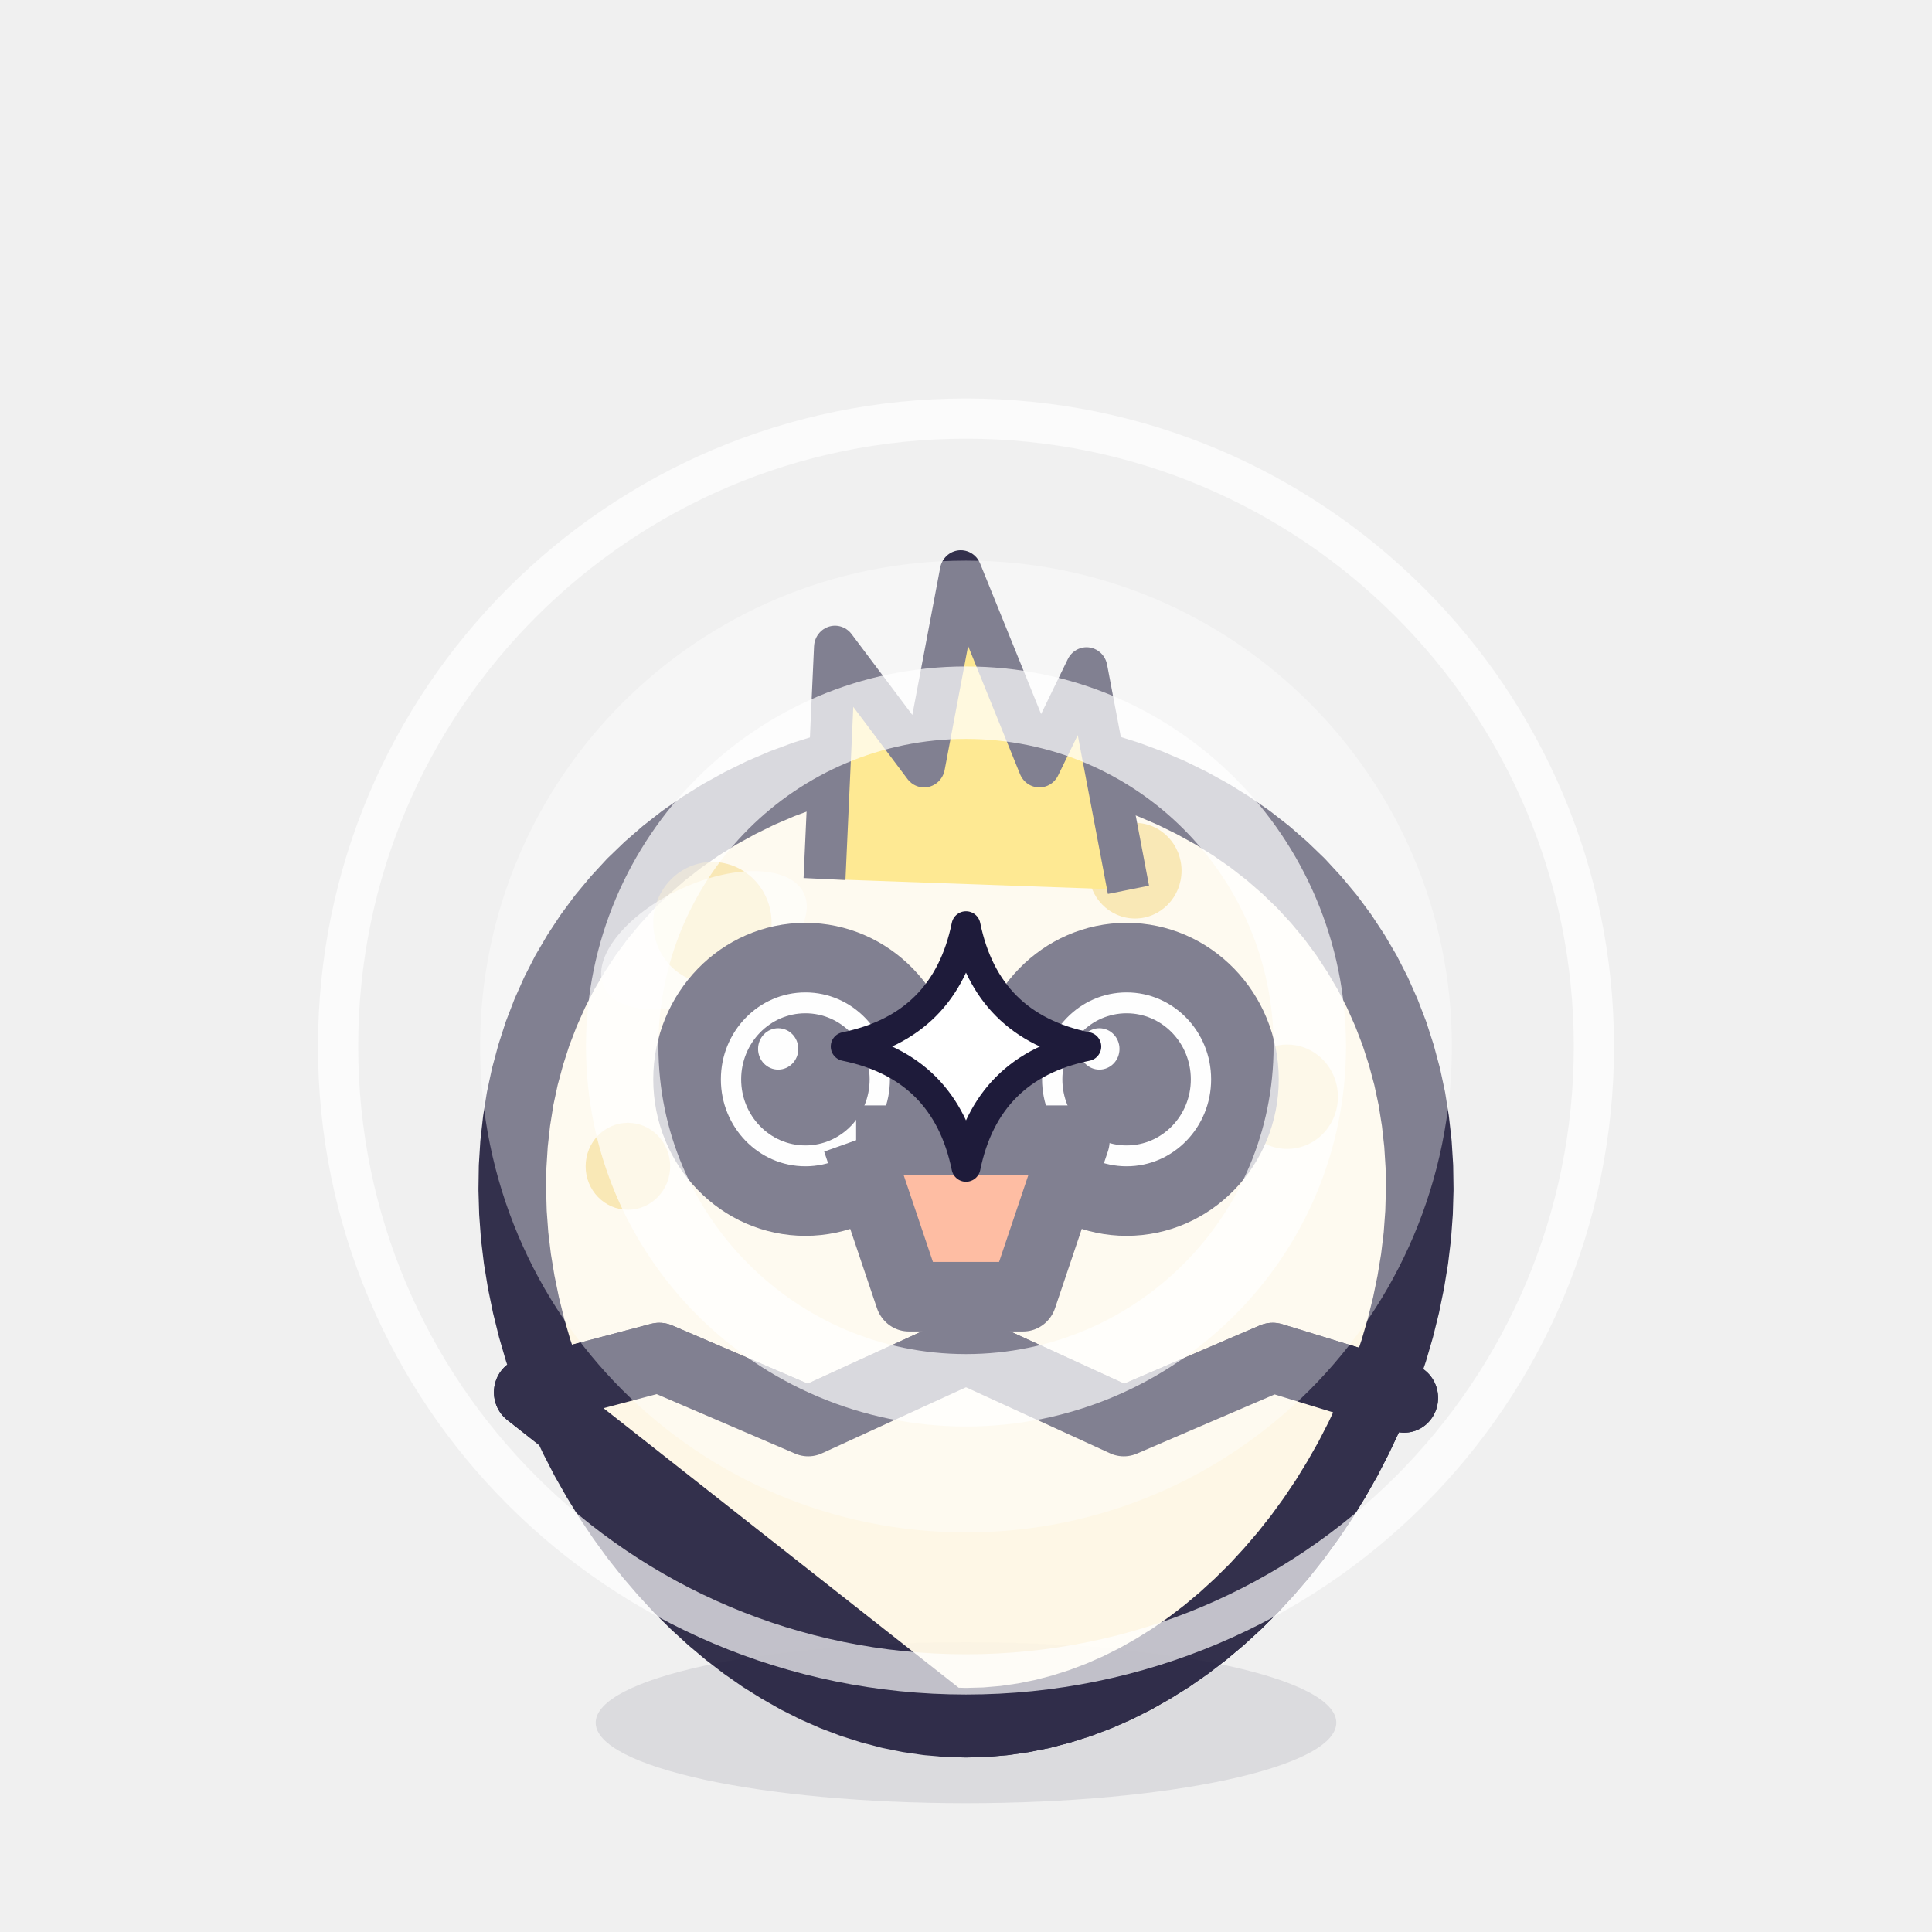
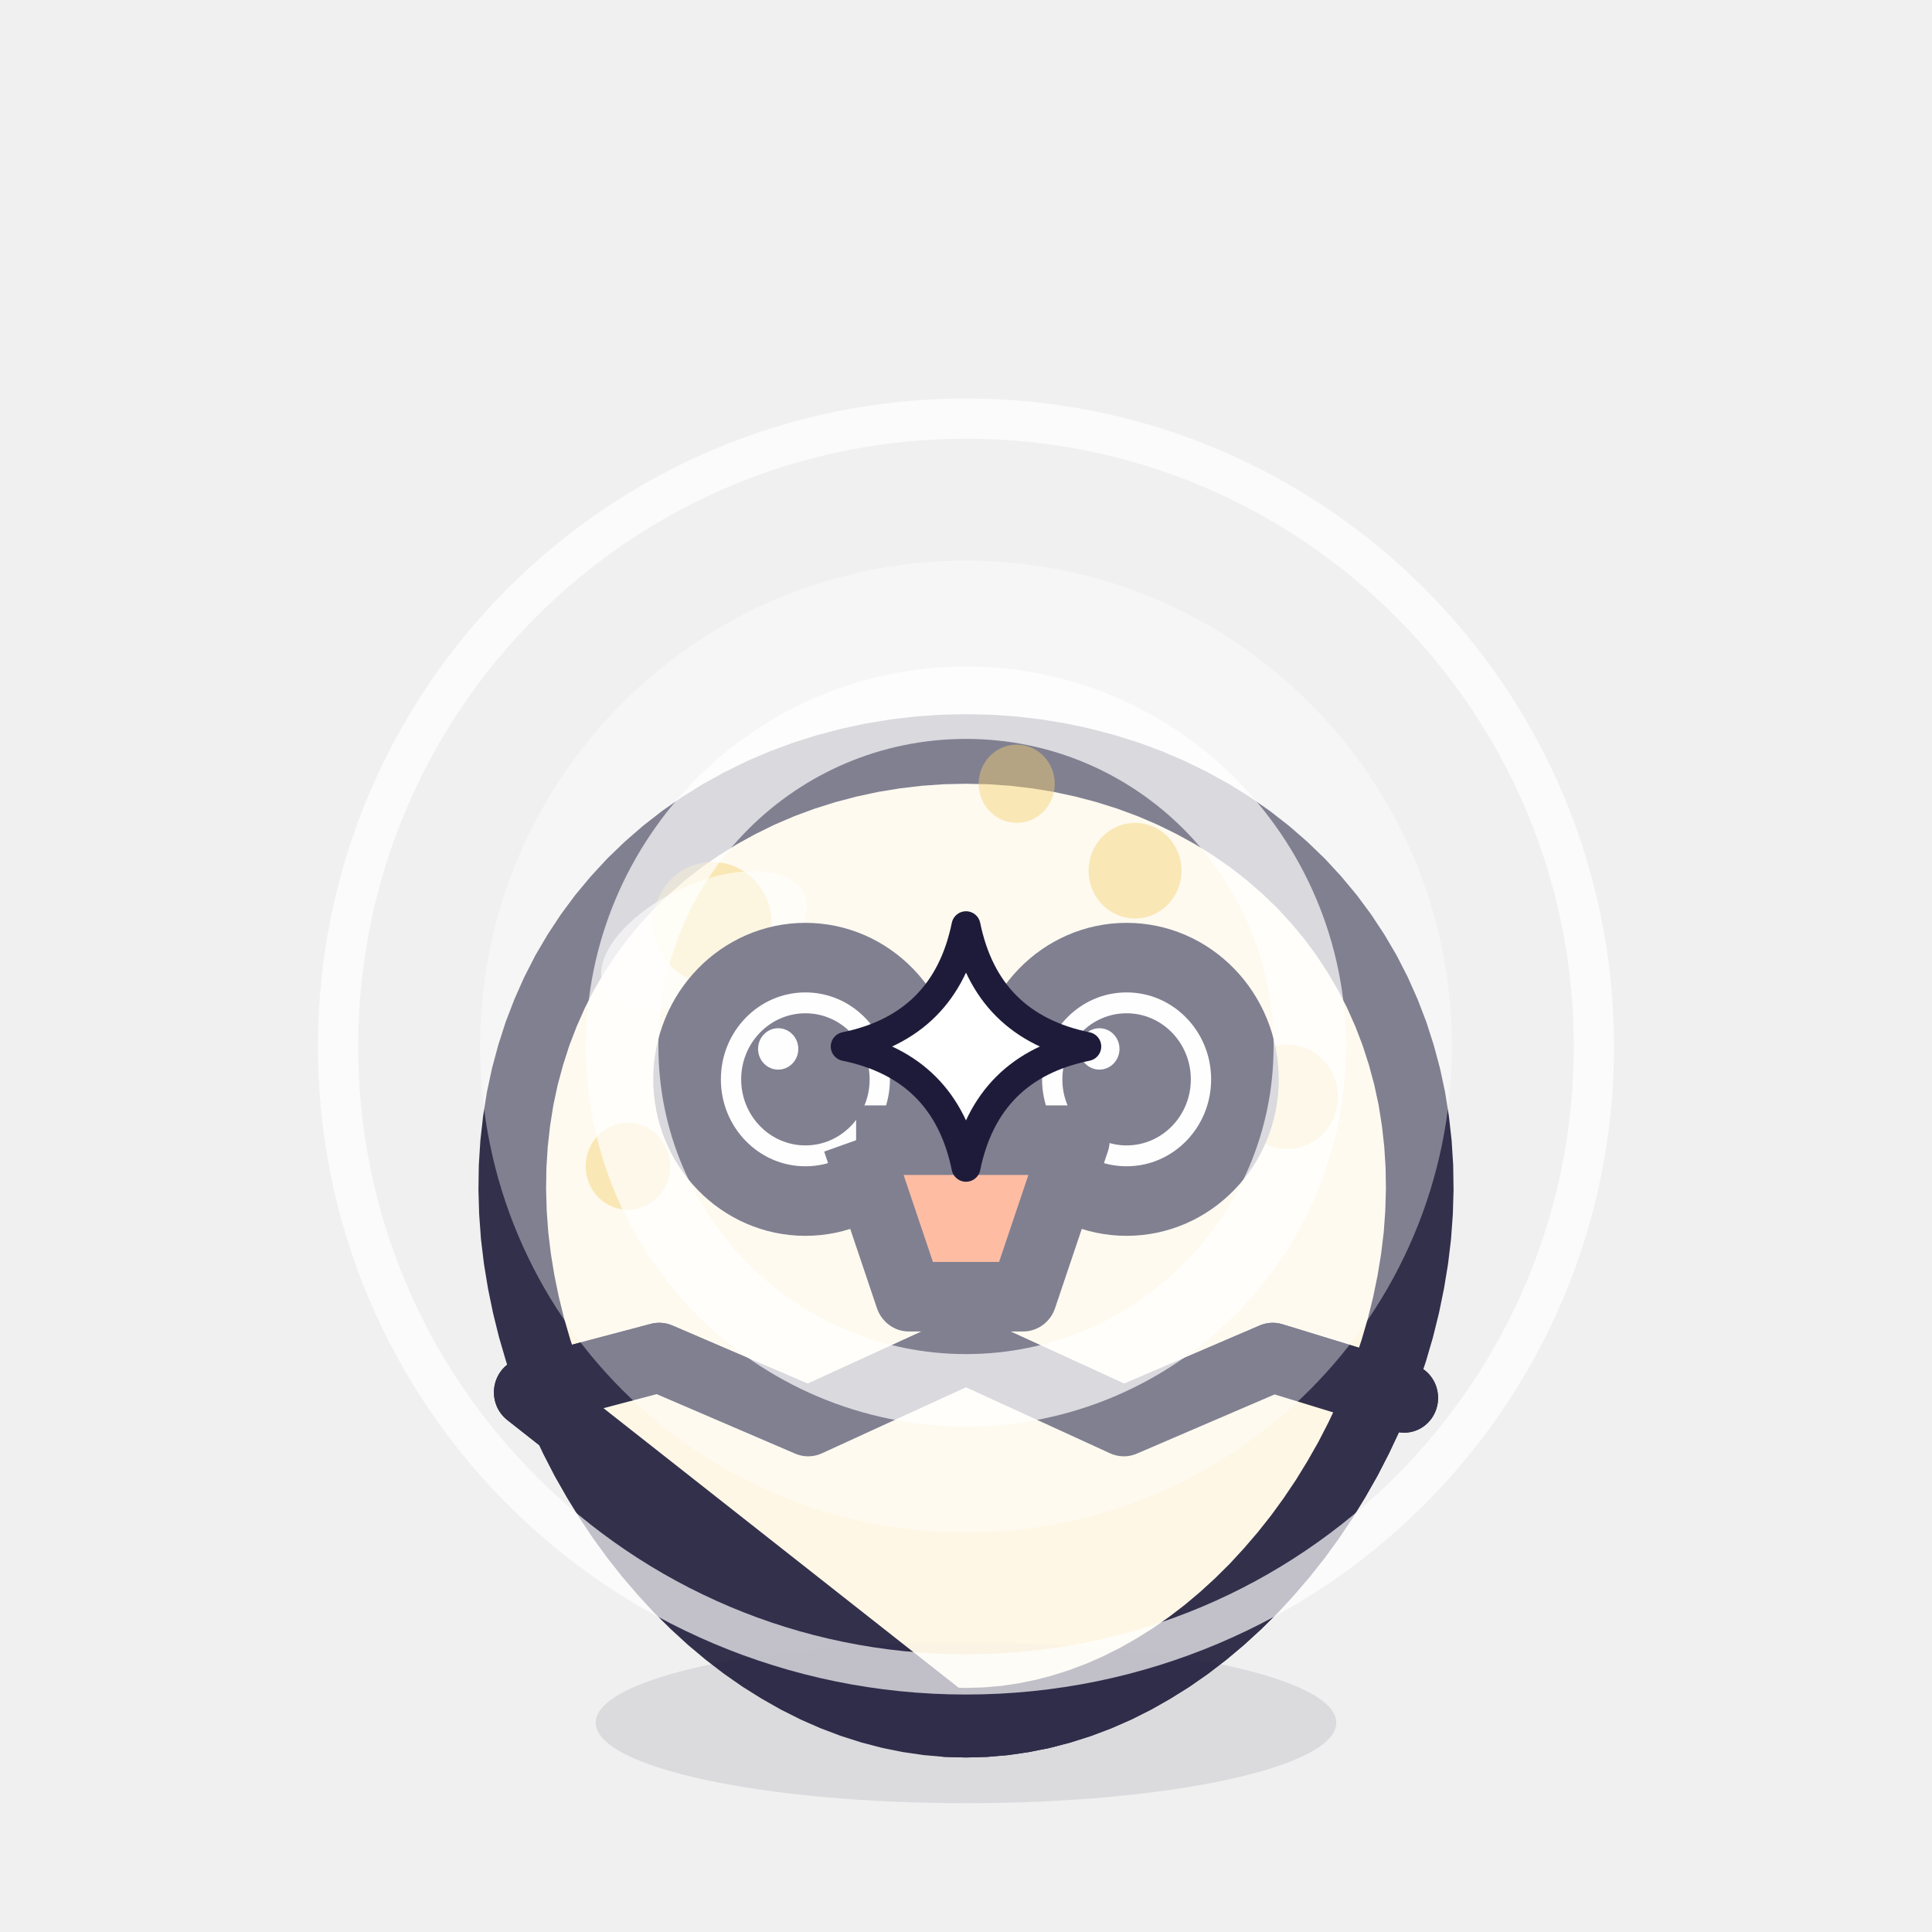
<svg xmlns="http://www.w3.org/2000/svg" viewBox="0 0 240 240" width="240" height="240" role="img" aria-label="Pip v2 B Bolt · evolve 1-2 frame 2 · crack split + pop">
  <g id="shadow">
    <ellipse cx="120" cy="214" rx="46" ry="10" fill="#1E1B3A" opacity="0.1" />
  </g>
  <svg viewBox="0 0 240 240" width="240" height="240" role="img" aria-label="evolve frame">
    <g opacity="0.9">
      <g transform="translate(120 214) rotate(0) scale(1.05 1.08) translate(-120 -214) translate(0 0)">
        <g id="shell_top" fill="#FFF7E4" stroke="#1E1B3A" stroke-width="8" stroke-linejoin="round">
          <path d="M 117.73 213.94 L 120 214 L 122.27 213.94 L 124.55 213.75 L 126.81 213.43 L 129.06 212.99 L 131.3 212.42 L 133.53 211.73 L 135.73 210.92 L 137.91 209.99 L 140.06 208.94 L 142.18 207.77 L 144.27 206.5 L 146.32 205.11 L 148.32 203.62 L 150.28 202.02 L 152.19 200.32 L 154.05 198.53 L 155.84 196.64 L 157.58 194.67 L 159.25 192.62 L 160.85 190.48 L 162.37 188.28 L 163.81 186 L 165.18 183.66 L 166.45 181.26 L 167.64 178.81 L 168.73 176.32 L 169.72 173.78 L 170.61 171.2 L 171.39 168.6 L 172.06 165.97 L 172.62 163.32 L 173.07 160.66 L 173.4 158 L 173.6 155.34 L 173.68 152.68 L 173.64 150.03 L 173.47 147.4 L 173.17 144.8 L 172.75 142.22 L 172.19 139.68 L 171.5 137.19 L 170.69 134.74 L 169.74 132.34 L 168.67 130 L 167.47 127.72 L 166.14 125.52 L 164.69 123.38 L 163.13 121.33 L 161.44 119.36 L 159.65 117.47 L 157.74 115.68 L 155.73 113.98 L 153.62 112.38 L 151.42 110.89 L 149.12 109.5 L 146.75 108.23 L 144.3 107.06 L 141.78 106.01 L 139.2 105.08 L 136.56 104.27 L 133.87 103.58 L 131.15 103.01 L 128.39 102.57 L 125.61 102.25 L 122.81 102.06 L 120 102 L 120 102 L 117.19 102.06 L 114.39 102.25 L 111.61 102.57 L 108.85 103.01 L 106.13 103.58 L 103.44 104.27 L 100.8 105.08 L 98.22 106.01 L 95.7 107.06 L 93.25 108.23 L 90.88 109.5 L 88.58 110.89 L 86.38 112.38 L 84.27 113.98 L 82.26 115.68 L 80.35 117.47 L 78.56 119.36 L 76.87 121.33 L 75.31 123.38 L 73.86 125.52 L 72.53 127.72 L 71.33 130 L 70.26 132.34 L 69.31 134.74 L 68.5 137.19 L 67.81 139.68 L 67.25 142.22 L 66.83 144.8 L 66.53 147.4 L 66.36 150.03 L 66.32 152.68 L 66.4 155.34 L 66.6 158 L 66.93 160.66 L 67.38 163.32 L 67.94 165.97 L 68.61 168.6 L 69.39 171.2 L 70.28 173.78 L 71.27 176.32 L 72.36 178.81 L 73.55 181.26 L 74.82 183.66 L 76.19 186 L 77.63 188.28 L 79.15 190.48 L 80.75 192.62 L 82.42 194.67 L 84.16 196.64 L 85.95 198.53 L 87.81 200.32 L 89.72 202.02 L 91.68 203.62 L 93.68 205.11 L 95.73 206.5 L 97.82 207.77 L 99.94 208.94 L 102.09 209.99 L 104.27 210.92 L 106.47 211.73 L 108.7 212.42 L 110.94 212.99 L 113.19 213.43 L 115.45 213.75 L 117.73 213.94 L 120 214 L 122.27 213.94 L 124.55 213.75 L 126.81 213.43 L 129.06 212.99 L 131.3 212.42 L 133.53 211.73 L 135.73 210.92 L 137.91 209.99 L 140.06 208.94 L 142.18 207.77 L 144.27 206.5 L 146.32 205.11 L 148.32 203.62 L 150.28 202.02 L 152.19 200.32 L 154.05 198.53 L 155.84 196.64 L 157.58 194.67 L 159.25 192.62 L 160.85 190.48 L 162.37 188.28 L 163.81 186 L 165.18 183.66 L 166.45 181.26 L 167.64 178.81 L 168.73 176.32 L 171.85 176.64 156.29 172 L 138.67 179.36 L 120 171.04 L 101.33 179.36 L 83.71 172 L 68.15 176 Z" />
          <circle cx="90" cy="122" r="7" fill="#E9AE00" stroke="none" opacity="0.45" />
          <circle cx="140" cy="116" r="5.5" fill="#E9AE00" stroke="none" opacity="0.45" />
          <circle cx="158" cy="142" r="6" fill="#E9AE00" stroke="none" opacity="0.45" />
          <circle cx="80" cy="150" r="5" fill="#E9AE00" stroke="none" opacity="0.45" />
          <circle cx="126" cy="106" r="4.5" fill="#E9AE00" stroke="none" opacity="0.45" />
          <ellipse cx="89" cy="124" rx="13" ry="6.5" fill="#FFFFFF" stroke="none" opacity="0.6" transform="rotate(-24 89 124)" />
        </g>
        <g id="tail" opacity="0" />
        <g id="wing_l" opacity="0" />
        <g id="wing_r" opacity="0" />
        <g id="body" opacity="0" />
        <g id="belly" opacity="0" />
        <g id="highlight" opacity="0" />
        <g id="feet" opacity="0" />
-         <g id="head_tuft" transform="translate(120 112)scale(0.62 0.62)translate(-120 -112)">
-           <path d="M -27 8 L -25 -35 L -8 -13 L -1 -49 L 14 -13 L 23 -31 L 31 10" transform="translate(120 112)" fill="#FFD93D" stroke="#1E1B3A" stroke-width="8" stroke-linejoin="round" />
-         </g>
+         <g id="head_tuft" opacity="0" />
        <g id="head">
          <g id="cheek_l" />
          <g id="cheek_r" />
          <g id="brow_l" fill="none" stroke="#1E1B3A" stroke-width="6.5" stroke-linecap="round" />
          <g id="brow_r" fill="none" stroke="#1E1B3A" stroke-width="6.5" stroke-linecap="round" />
          <g id="eye_l" data-eye="l" transform="translate(101 140)">
            <g id="open" opacity="1">
              <circle cx="0" cy="0" r="14" fill="#FFFFFF" stroke="#1E1B3A" stroke-width="8" />
              <circle cx="0" cy="0" r="7.6" fill="#1E1B3A" />
              <circle cx="-3.22" cy="-3.5" r="2.38" fill="#FFFFFF" />
            </g>
            <g id="closed" opacity="0">
              <path d="M -11.48 1.68 L 0 -5.04 L 11.48 1.68" fill="none" stroke="#1E1B3A" stroke-width="8" stroke-linecap="round" />
            </g>
            <g id="happy" opacity="0">
              <path d="M -11.48 5.88 L 0 -9.8 L 11.48 5.88" fill="none" stroke="#1E1B3A" stroke-width="9" stroke-linecap="round" />
            </g>
            <g id="sleepy" opacity="0">
              <path d="M -11.48 -1.12 L 0 7.28 L 11.48 -1.12" fill="none" stroke="#1E1B3A" stroke-width="8" stroke-linecap="round" />
              <path d="M 11.48 0 L 16.48 -5.6" fill="none" stroke="#1E1B3A" stroke-width="8" stroke-linecap="round" />
            </g>
            <g id="surprised" opacity="0">
              <circle cx="0" cy="0" r="16.24" fill="#FFFFFF" stroke="#1E1B3A" stroke-width="8" />
              <circle cx="0" cy="0" r="5.02" fill="#1E1B3A" />
              <circle cx="-3.22" cy="-3.5" r="2.94" fill="#FFFFFF" />
            </g>
            <g id="wink" opacity="0">
              <path d="M -11.48 1.96 L 0 -4.2 L 11.48 1.96" fill="none" stroke="#1E1B3A" stroke-width="8" stroke-linecap="round" />
              <path d="M 11.48 0 L 16.48 -5.6" fill="none" stroke="#1E1B3A" stroke-width="8" stroke-linecap="round" />
            </g>
          </g>
          <g id="eye_r" data-eye="r" transform="translate(139 140)">
            <g id="open" opacity="1">
              <circle cx="0" cy="0" r="14" fill="#FFFFFF" stroke="#1E1B3A" stroke-width="8" />
              <circle cx="0" cy="0" r="7.6" fill="#1E1B3A" />
              <circle cx="-3.22" cy="-3.5" r="2.38" fill="#FFFFFF" />
            </g>
            <g id="closed" opacity="0">
              <path d="M -11.48 1.68 L 0 -5.04 L 11.48 1.68" fill="none" stroke="#1E1B3A" stroke-width="8" stroke-linecap="round" />
            </g>
            <g id="happy" opacity="0">
              <path d="M -11.48 5.88 L 0 -9.8 L 11.48 5.88" fill="none" stroke="#1E1B3A" stroke-width="9" stroke-linecap="round" />
            </g>
            <g id="sleepy" opacity="0">
              <path d="M -11.48 -1.12 L 0 7.28 L 11.48 -1.12" fill="none" stroke="#1E1B3A" stroke-width="8" stroke-linecap="round" />
              <path d="M 11.48 0 L 16.48 -5.6" fill="none" stroke="#1E1B3A" stroke-width="8" stroke-linecap="round" />
            </g>
            <g id="surprised" opacity="0">
              <circle cx="0" cy="0" r="16.24" fill="#FFFFFF" stroke="#1E1B3A" stroke-width="8" />
              <circle cx="0" cy="0" r="5.02" fill="#1E1B3A" />
              <circle cx="-3.22" cy="-3.5" r="2.94" fill="#FFFFFF" />
            </g>
            <g id="wink" opacity="0">
              <path d="M -11.48 1.96 L 0 -4.2 L 11.48 1.96" fill="none" stroke="#1E1B3A" stroke-width="8" stroke-linecap="round" />
              <path d="M -11.48 0 L -16.48 -5.6" fill="none" stroke="#1E1B3A" stroke-width="8" stroke-linecap="round" />
            </g>
          </g>
          <g id="beak_top">
            <path d="M -13 -6 L 13 -6 L 6.76 12 L -6.76 12 L -13 -6" transform="translate(120 153)" fill="#FF8A5B" stroke="#1E1B3A" stroke-width="8" stroke-linejoin="round" />
          </g>
          <g id="beak_bottom" opacity="0" />
        </g>
        <g id="shell_bottom" fill="#FFF7E4" stroke="#1E1B3A" stroke-width="8" stroke-linejoin="round">
          <path d="M 168.73 176.32 L 167.64 178.81 L 166.45 181.26 L 165.18 183.66 L 163.81 186 L 162.37 188.28 L 160.85 190.48 L 159.25 192.62 L 157.58 194.67 L 155.84 196.64 L 154.05 198.53 L 152.19 200.32 L 150.28 202.02 L 148.32 203.62 L 146.32 205.11 L 144.27 206.5 L 142.18 207.77 L 140.06 208.94 L 137.91 209.99 L 135.73 210.92 L 133.53 211.73 L 131.3 212.42 L 129.06 212.99 L 126.81 213.43 L 124.55 213.75 L 122.27 213.94 L 120 214 L 117.73 213.94 L 68.15 176 83.71 172 L 101.33 179.36 L 120 171.04 L 138.67 179.36 L 156.29 172 L 171.85 176.64 Z" />
        </g>
        <g id="accessory_head" />
        <g id="accessory_neck" />
        <g id="accessory_face" />
        <g id="fx" />
      </g>
    </g>
  </svg>
  <g id="fx">
    <g opacity="0.7" fill="none" stroke="#FFFFFF" stroke-linecap="round">
      <circle cx="120" cy="130" r="42.71" stroke-width="9" />
      <circle cx="120" cy="130" r="78" stroke-width="5" />
    </g>
    <circle cx="120" cy="130" r="60.36" fill="#FFFFFF" opacity="0.385" />
    <g transform="translate(120 130)">
      <path d="M 0 -15 Q 2.55 -2.55 15 0 Q 2.55 2.55 0 15 Q -2.55 2.55 -15 0 Q -2.55 -2.55 0 -15 Z" fill="#FFFFFF" stroke="#1E1B3A" stroke-width="3.6" stroke-linejoin="round" />
    </g>
  </g>
</svg>
